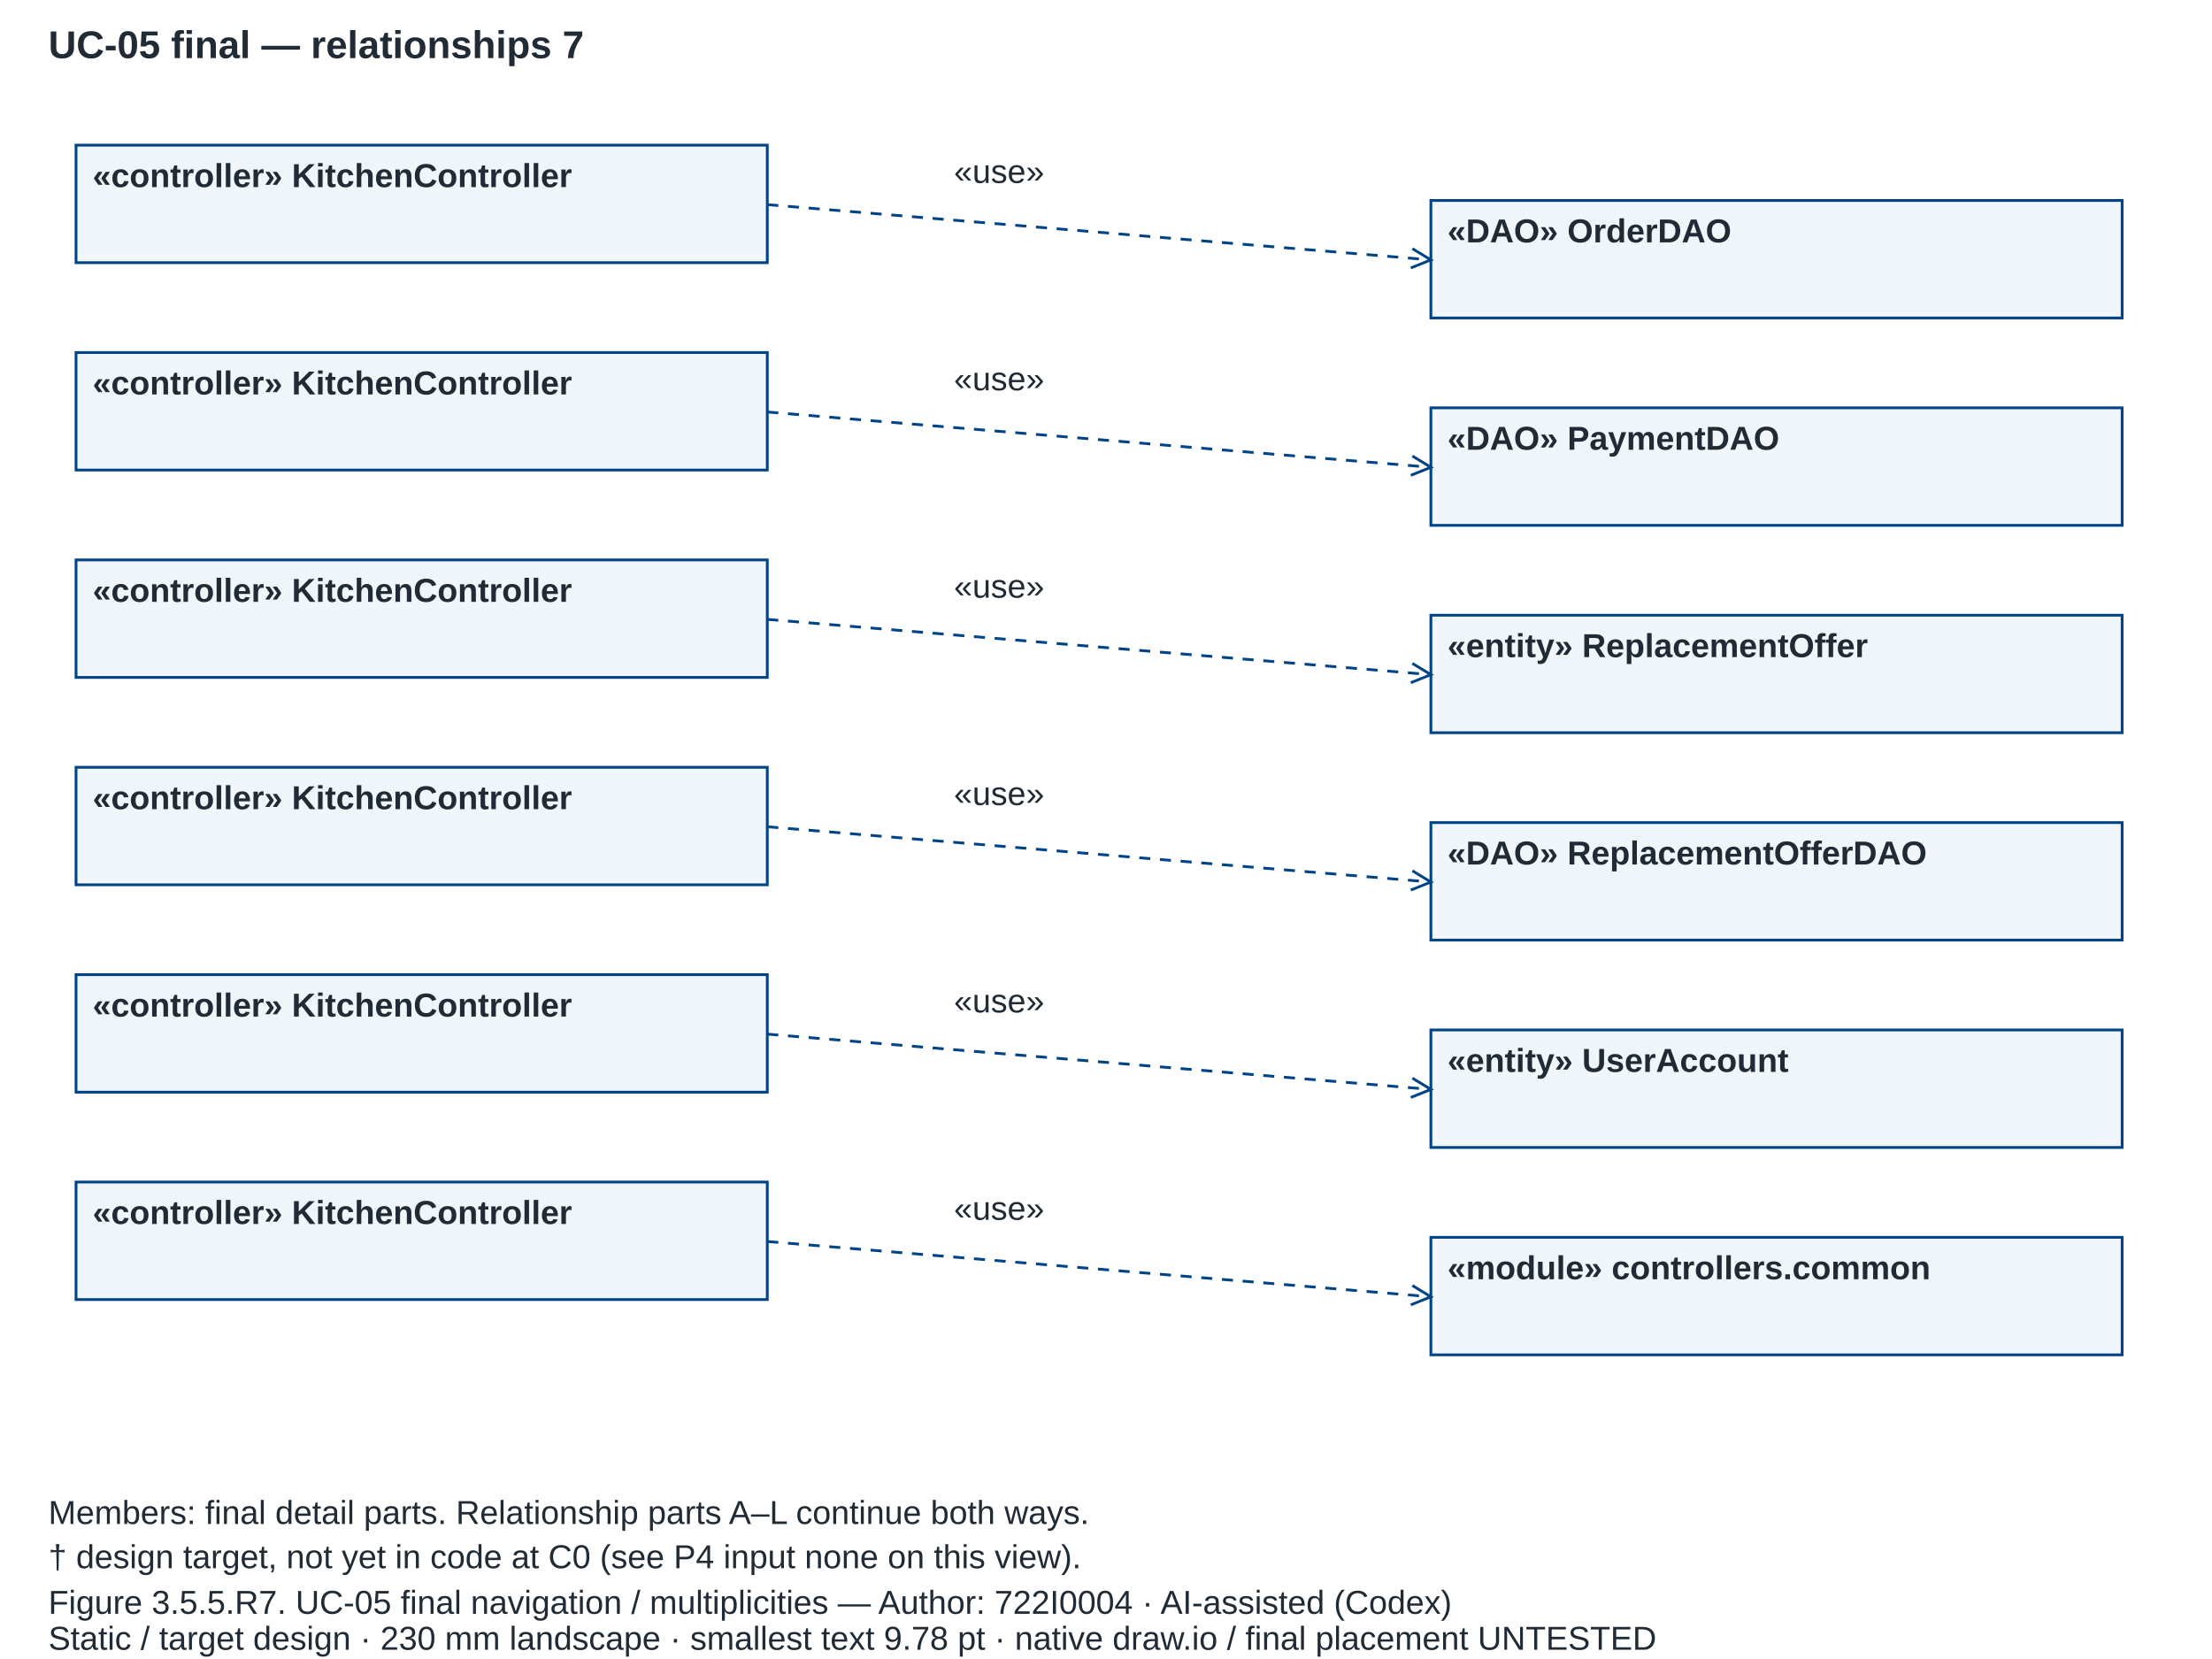
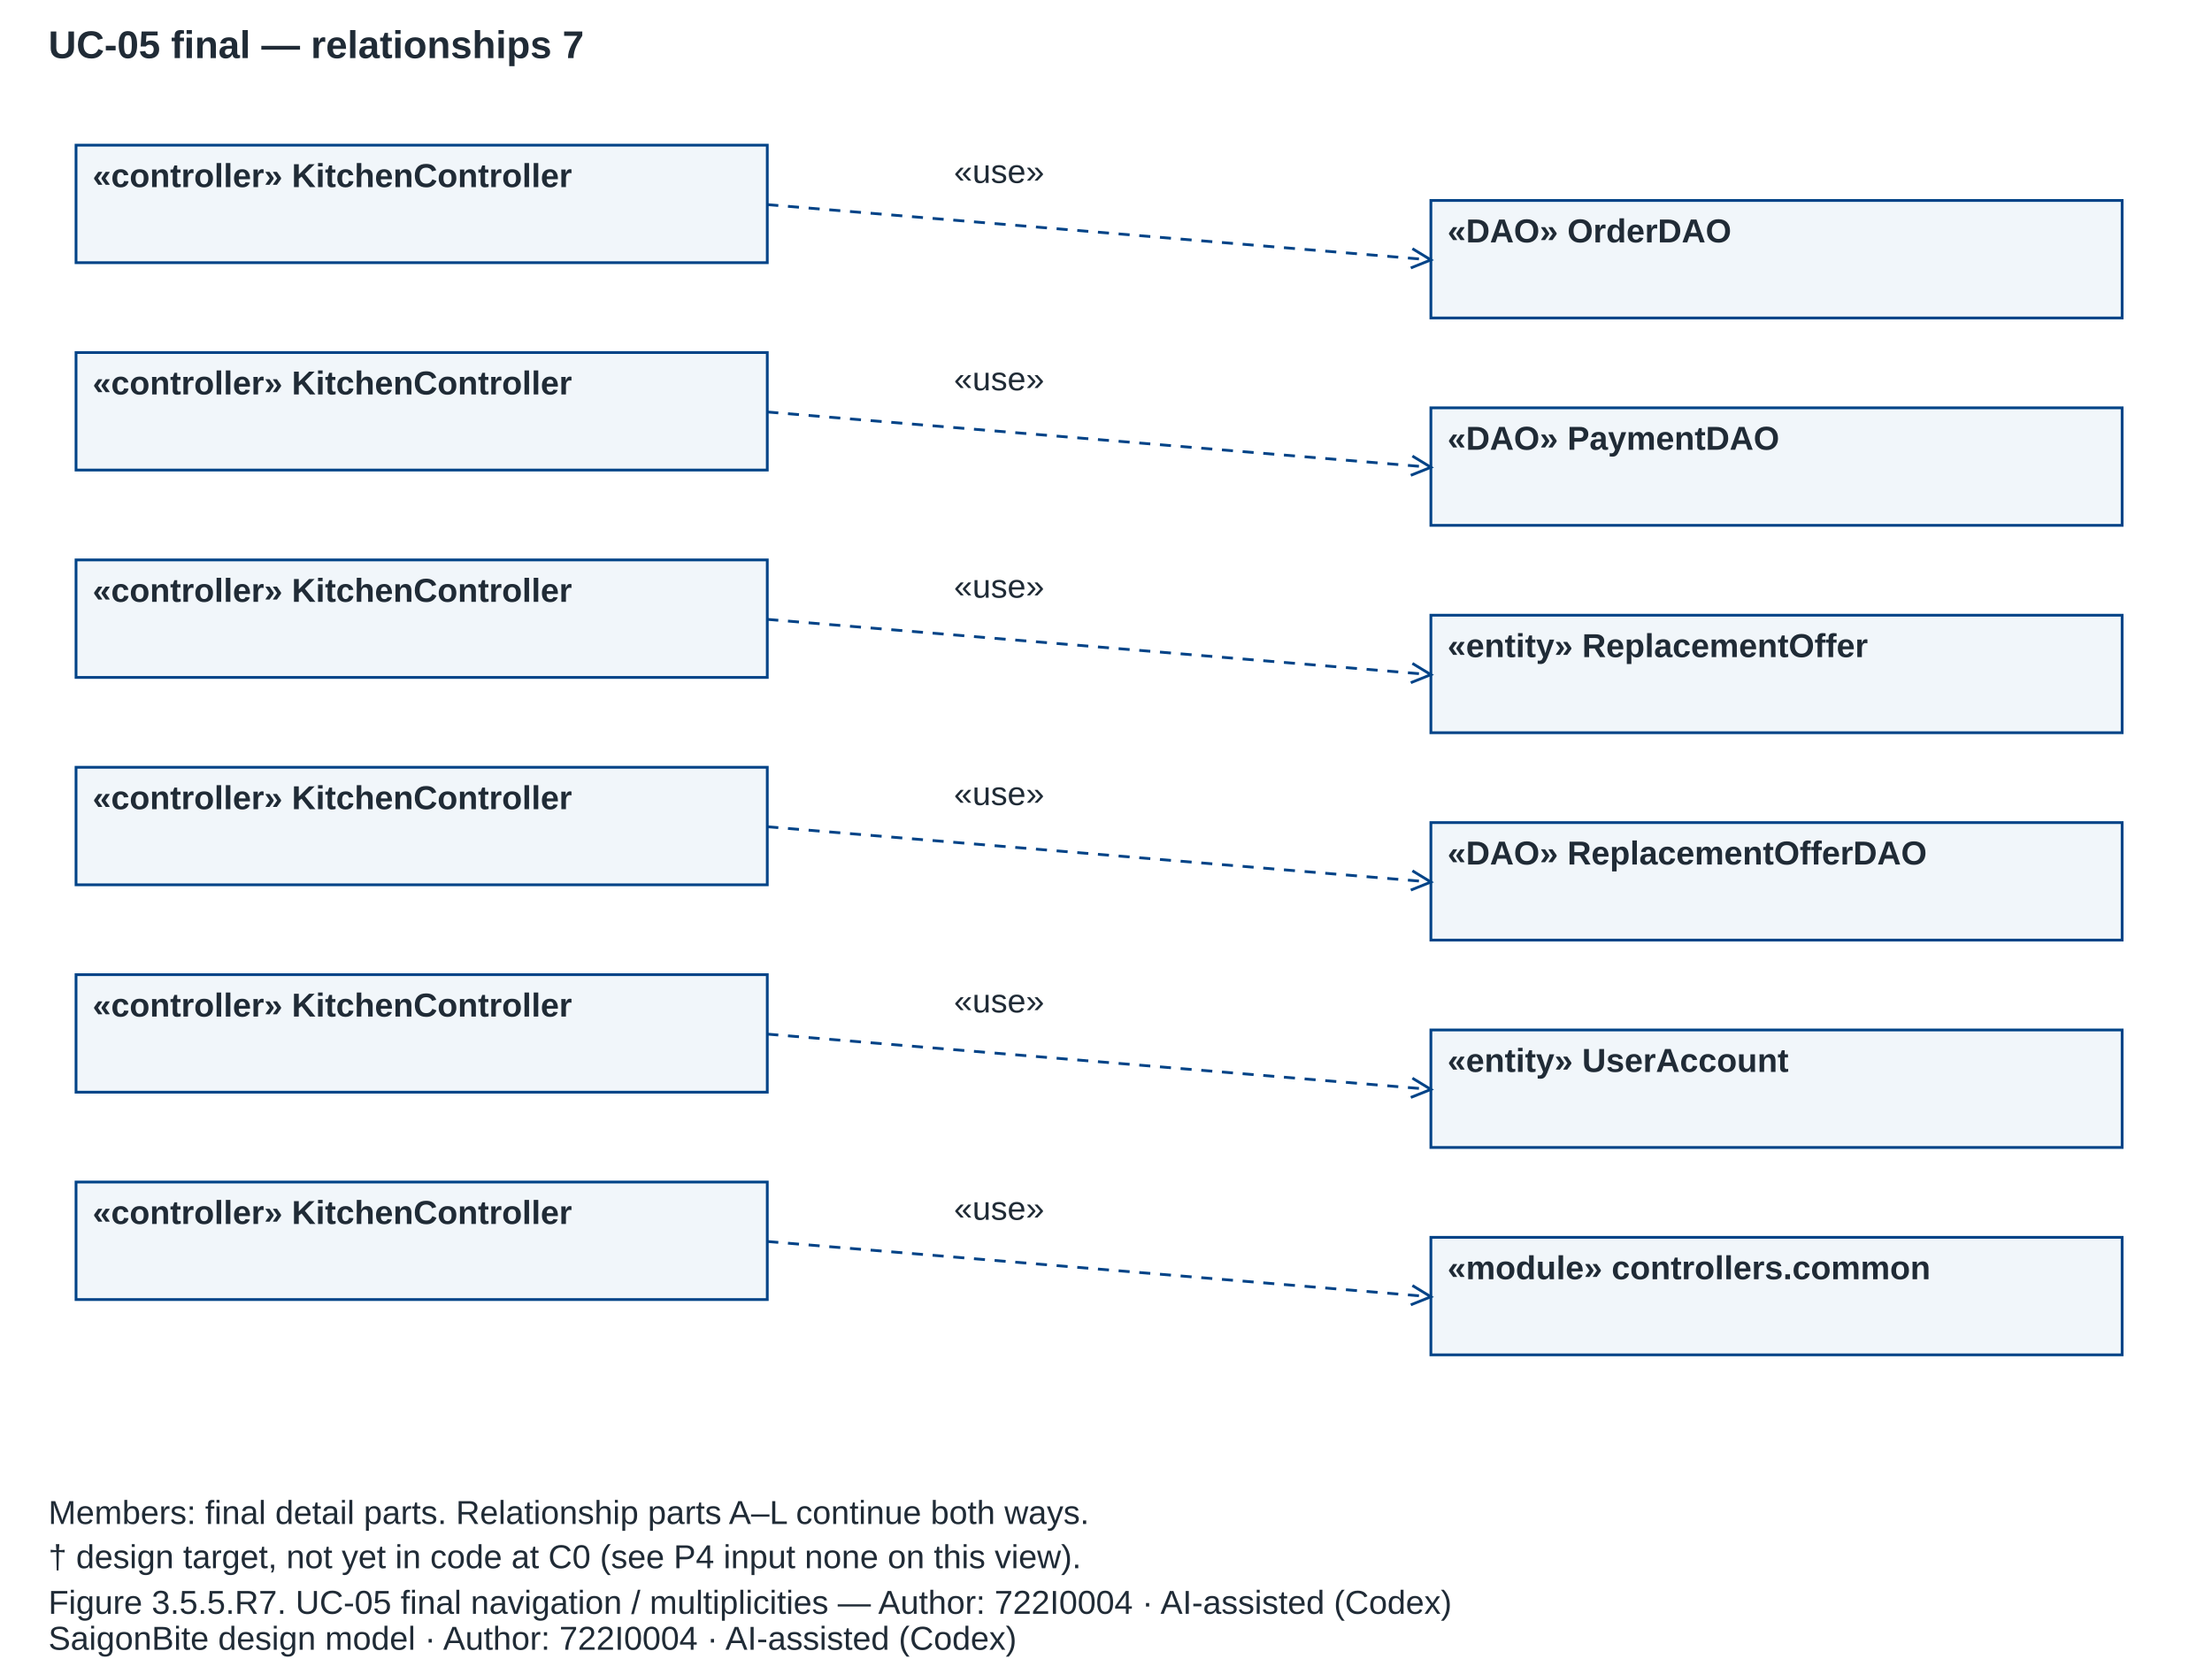
<svg xmlns="http://www.w3.org/2000/svg" width="1600" height="1200" viewBox="0 0 1600 1200">
  <rect width="100%" height="100%" fill="white" />
  <text x="35" y="42.04" font-family="Arial" font-size="28" font-weight="bold" fill="#202B36">UC-05 final — relationships 7</text>
  <rect x="55" y="105" width="500" height="85" fill="#F1F6FA" stroke="#004387" stroke-width="2" />
  <text x="67" y="135.32" font-family="Arial" font-size="24" font-weight="bold" fill="#202B36">«controller» KitchenController</text>
  <rect x="1035" y="145" width="500" height="85" fill="#F1F6FA" stroke="#004387" stroke-width="2" />
  <text x="1047" y="175.32" font-family="Arial" font-size="24" font-weight="bold" fill="#202B36">«DAO» OrderDAO</text>
  <rect x="55" y="255" width="500" height="85" fill="#F1F6FA" stroke="#004387" stroke-width="2" />
  <text x="67" y="285.32" font-family="Arial" font-size="24" font-weight="bold" fill="#202B36">«controller» KitchenController</text>
  <rect x="1035" y="295" width="500" height="85" fill="#F1F6FA" stroke="#004387" stroke-width="2" />
  <text x="1047" y="325.32" font-family="Arial" font-size="24" font-weight="bold" fill="#202B36">«DAO» PaymentDAO</text>
  <rect x="55" y="405" width="500" height="85" fill="#F1F6FA" stroke="#004387" stroke-width="2" />
  <text x="67" y="435.32" font-family="Arial" font-size="24" font-weight="bold" fill="#202B36">«controller» KitchenController</text>
  <rect x="1035" y="445" width="500" height="85" fill="#F1F6FA" stroke="#004387" stroke-width="2" />
  <text x="1047" y="475.32" font-family="Arial" font-size="24" font-weight="bold" fill="#202B36">«entity» ReplacementOffer</text>
  <rect x="55" y="555" width="500" height="85" fill="#F1F6FA" stroke="#004387" stroke-width="2" />
  <text x="67" y="585.32" font-family="Arial" font-size="24" font-weight="bold" fill="#202B36">«controller» KitchenController</text>
  <rect x="1035" y="595" width="500" height="85" fill="#F1F6FA" stroke="#004387" stroke-width="2" />
  <text x="1047" y="625.32" font-family="Arial" font-size="24" font-weight="bold" fill="#202B36">«DAO» ReplacementOfferDAO</text>
  <rect x="55" y="705" width="500" height="85" fill="#F1F6FA" stroke="#004387" stroke-width="2" />
  <text x="67" y="735.32" font-family="Arial" font-size="24" font-weight="bold" fill="#202B36">«controller» KitchenController</text>
  <rect x="1035" y="745" width="500" height="85" fill="#F1F6FA" stroke="#004387" stroke-width="2" />
  <text x="1047" y="775.32" font-family="Arial" font-size="24" font-weight="bold" fill="#202B36">«entity» UserAccount</text>
  <rect x="55" y="855" width="500" height="85" fill="#F1F6FA" stroke="#004387" stroke-width="2" />
  <text x="67" y="885.32" font-family="Arial" font-size="24" font-weight="bold" fill="#202B36">«controller» KitchenController</text>
  <rect x="1035" y="895" width="500" height="85" fill="#F1F6FA" stroke="#004387" stroke-width="2" />
  <text x="1047" y="925.32" font-family="Arial" font-size="24" font-weight="bold" fill="#202B36">«module» controllers.common</text>
  <polyline points="555,148 1035,188" fill="none" stroke="#004387" stroke-width="2" stroke-dasharray="8 7" />
  <polyline points="1020.467,193.813 1035,188 1021.63,179.862" fill="none" stroke="#004387" stroke-width="2" />
  <text x="690" y="132.32" font-family="Arial" font-size="24" font-weight="normal" fill="#202B36">«use»</text>
  <polyline points="555,298 1035,338" fill="none" stroke="#004387" stroke-width="2" stroke-dasharray="8 7" />
  <polyline points="1020.467,343.813 1035,338 1021.63,329.862" fill="none" stroke="#004387" stroke-width="2" />
  <text x="690" y="282.32" font-family="Arial" font-size="24" font-weight="normal" fill="#202B36">«use»</text>
  <polyline points="555,448 1035,488" fill="none" stroke="#004387" stroke-width="2" stroke-dasharray="8 7" />
  <polyline points="1020.467,493.813 1035,488 1021.63,479.862" fill="none" stroke="#004387" stroke-width="2" />
  <text x="690" y="432.32" font-family="Arial" font-size="24" font-weight="normal" fill="#202B36">«use»</text>
  <polyline points="555,598 1035,638" fill="none" stroke="#004387" stroke-width="2" stroke-dasharray="8 7" />
  <polyline points="1020.467,643.813 1035,638 1021.63,629.862" fill="none" stroke="#004387" stroke-width="2" />
  <text x="690" y="582.32" font-family="Arial" font-size="24" font-weight="normal" fill="#202B36">«use»</text>
  <polyline points="555,748 1035,788" fill="none" stroke="#004387" stroke-width="2" stroke-dasharray="8 7" />
  <polyline points="1020.467,793.813 1035,788 1021.63,779.862" fill="none" stroke="#004387" stroke-width="2" />
  <text x="690" y="732.32" font-family="Arial" font-size="24" font-weight="normal" fill="#202B36">«use»</text>
  <polyline points="555,898 1035,938" fill="none" stroke="#004387" stroke-width="2" stroke-dasharray="8 7" />
  <polyline points="1020.467,943.813 1035,938 1021.63,929.862" fill="none" stroke="#004387" stroke-width="2" />
  <text x="690" y="882.32" font-family="Arial" font-size="24" font-weight="normal" fill="#202B36">«use»</text>
  <text x="35" y="1102.32" font-family="Arial" font-size="24" font-weight="normal" fill="#202B36">Members: final detail parts. Relationship parts A–L continue both ways.</text>
  <text x="35" y="1134.32" font-family="Arial" font-size="24" font-weight="normal" fill="#202B36">† design target, not yet in code at C0 (see P4 input none on this view).</text>
  <text x="35" y="1167.32" font-family="Arial" font-size="24" font-weight="normal" fill="#202B36">Figure 3.5.5.R7. UC-05 final navigation / multiplicities — Author: 722I0004 · AI-assisted (Codex)</text>
-   <text x="35" y="1193.32" font-family="Arial" font-size="24" font-weight="normal" fill="#202B36">Static / target design · 230 mm landscape · smallest text 9.78 pt · native draw.io / final placement UNTESTED</text>
+   <text x="35" y="1193.32" font-family="Arial" font-size="24" font-weight="normal" fill="#202B36">SaigonBite design model · Author: 722I0004 · AI-assisted (Codex)</text>
</svg>
